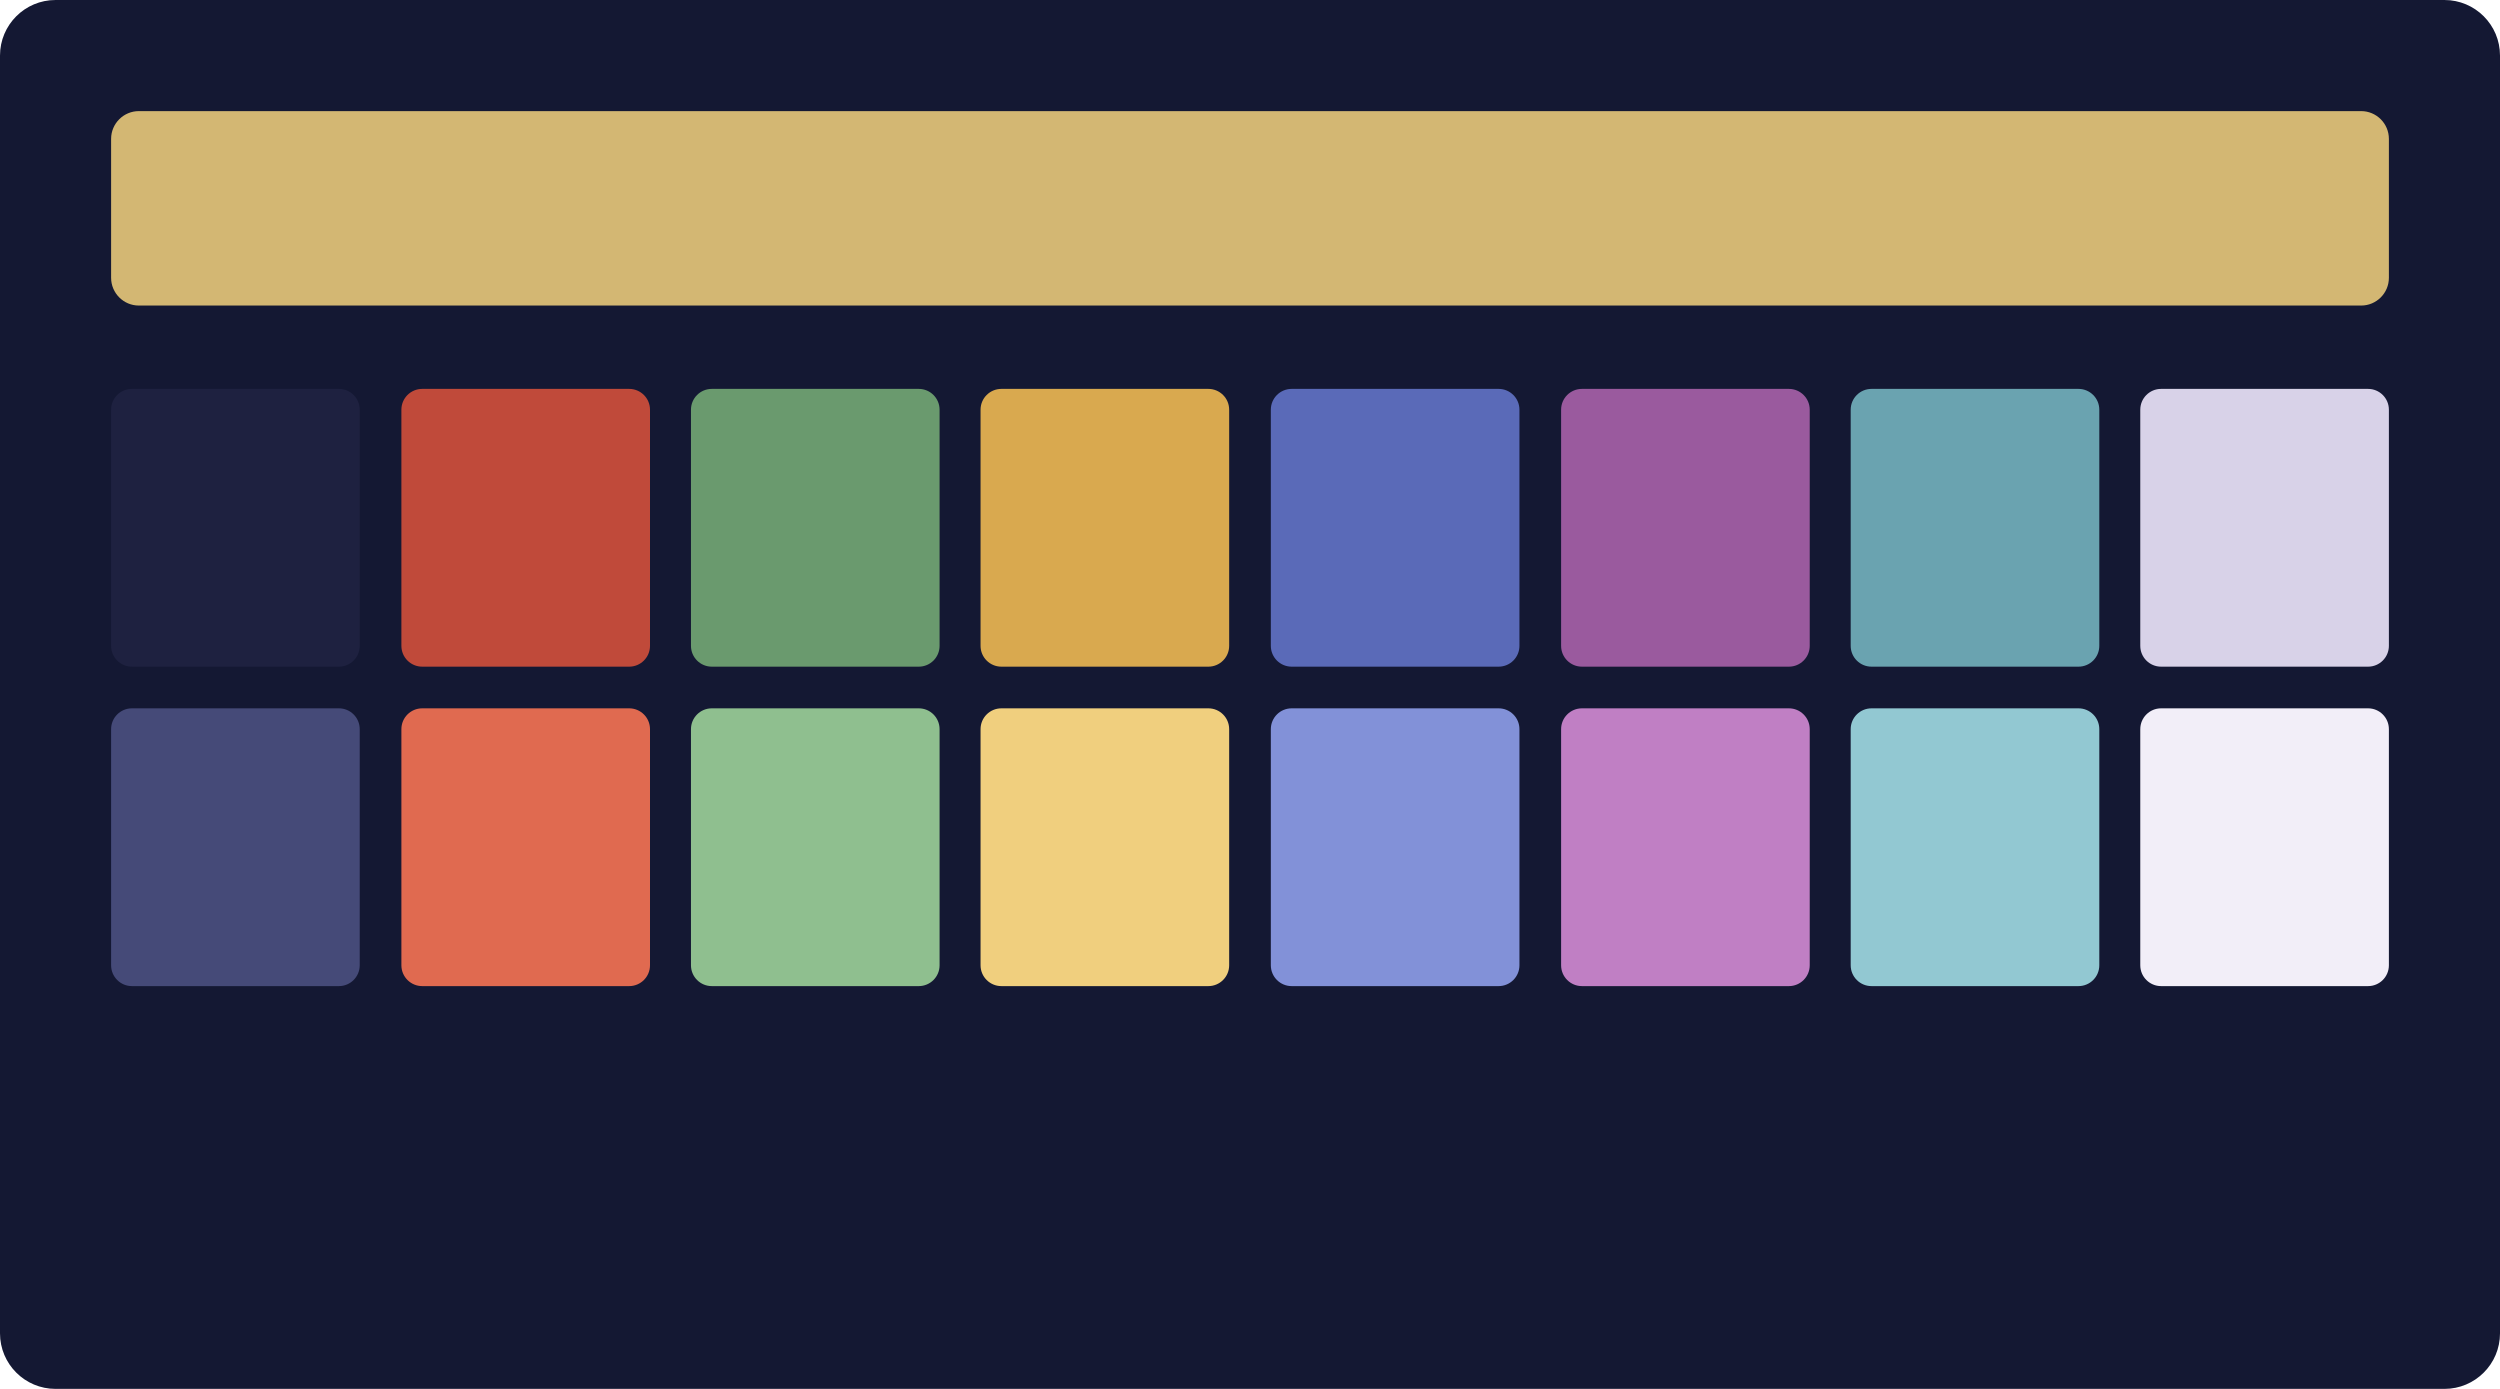
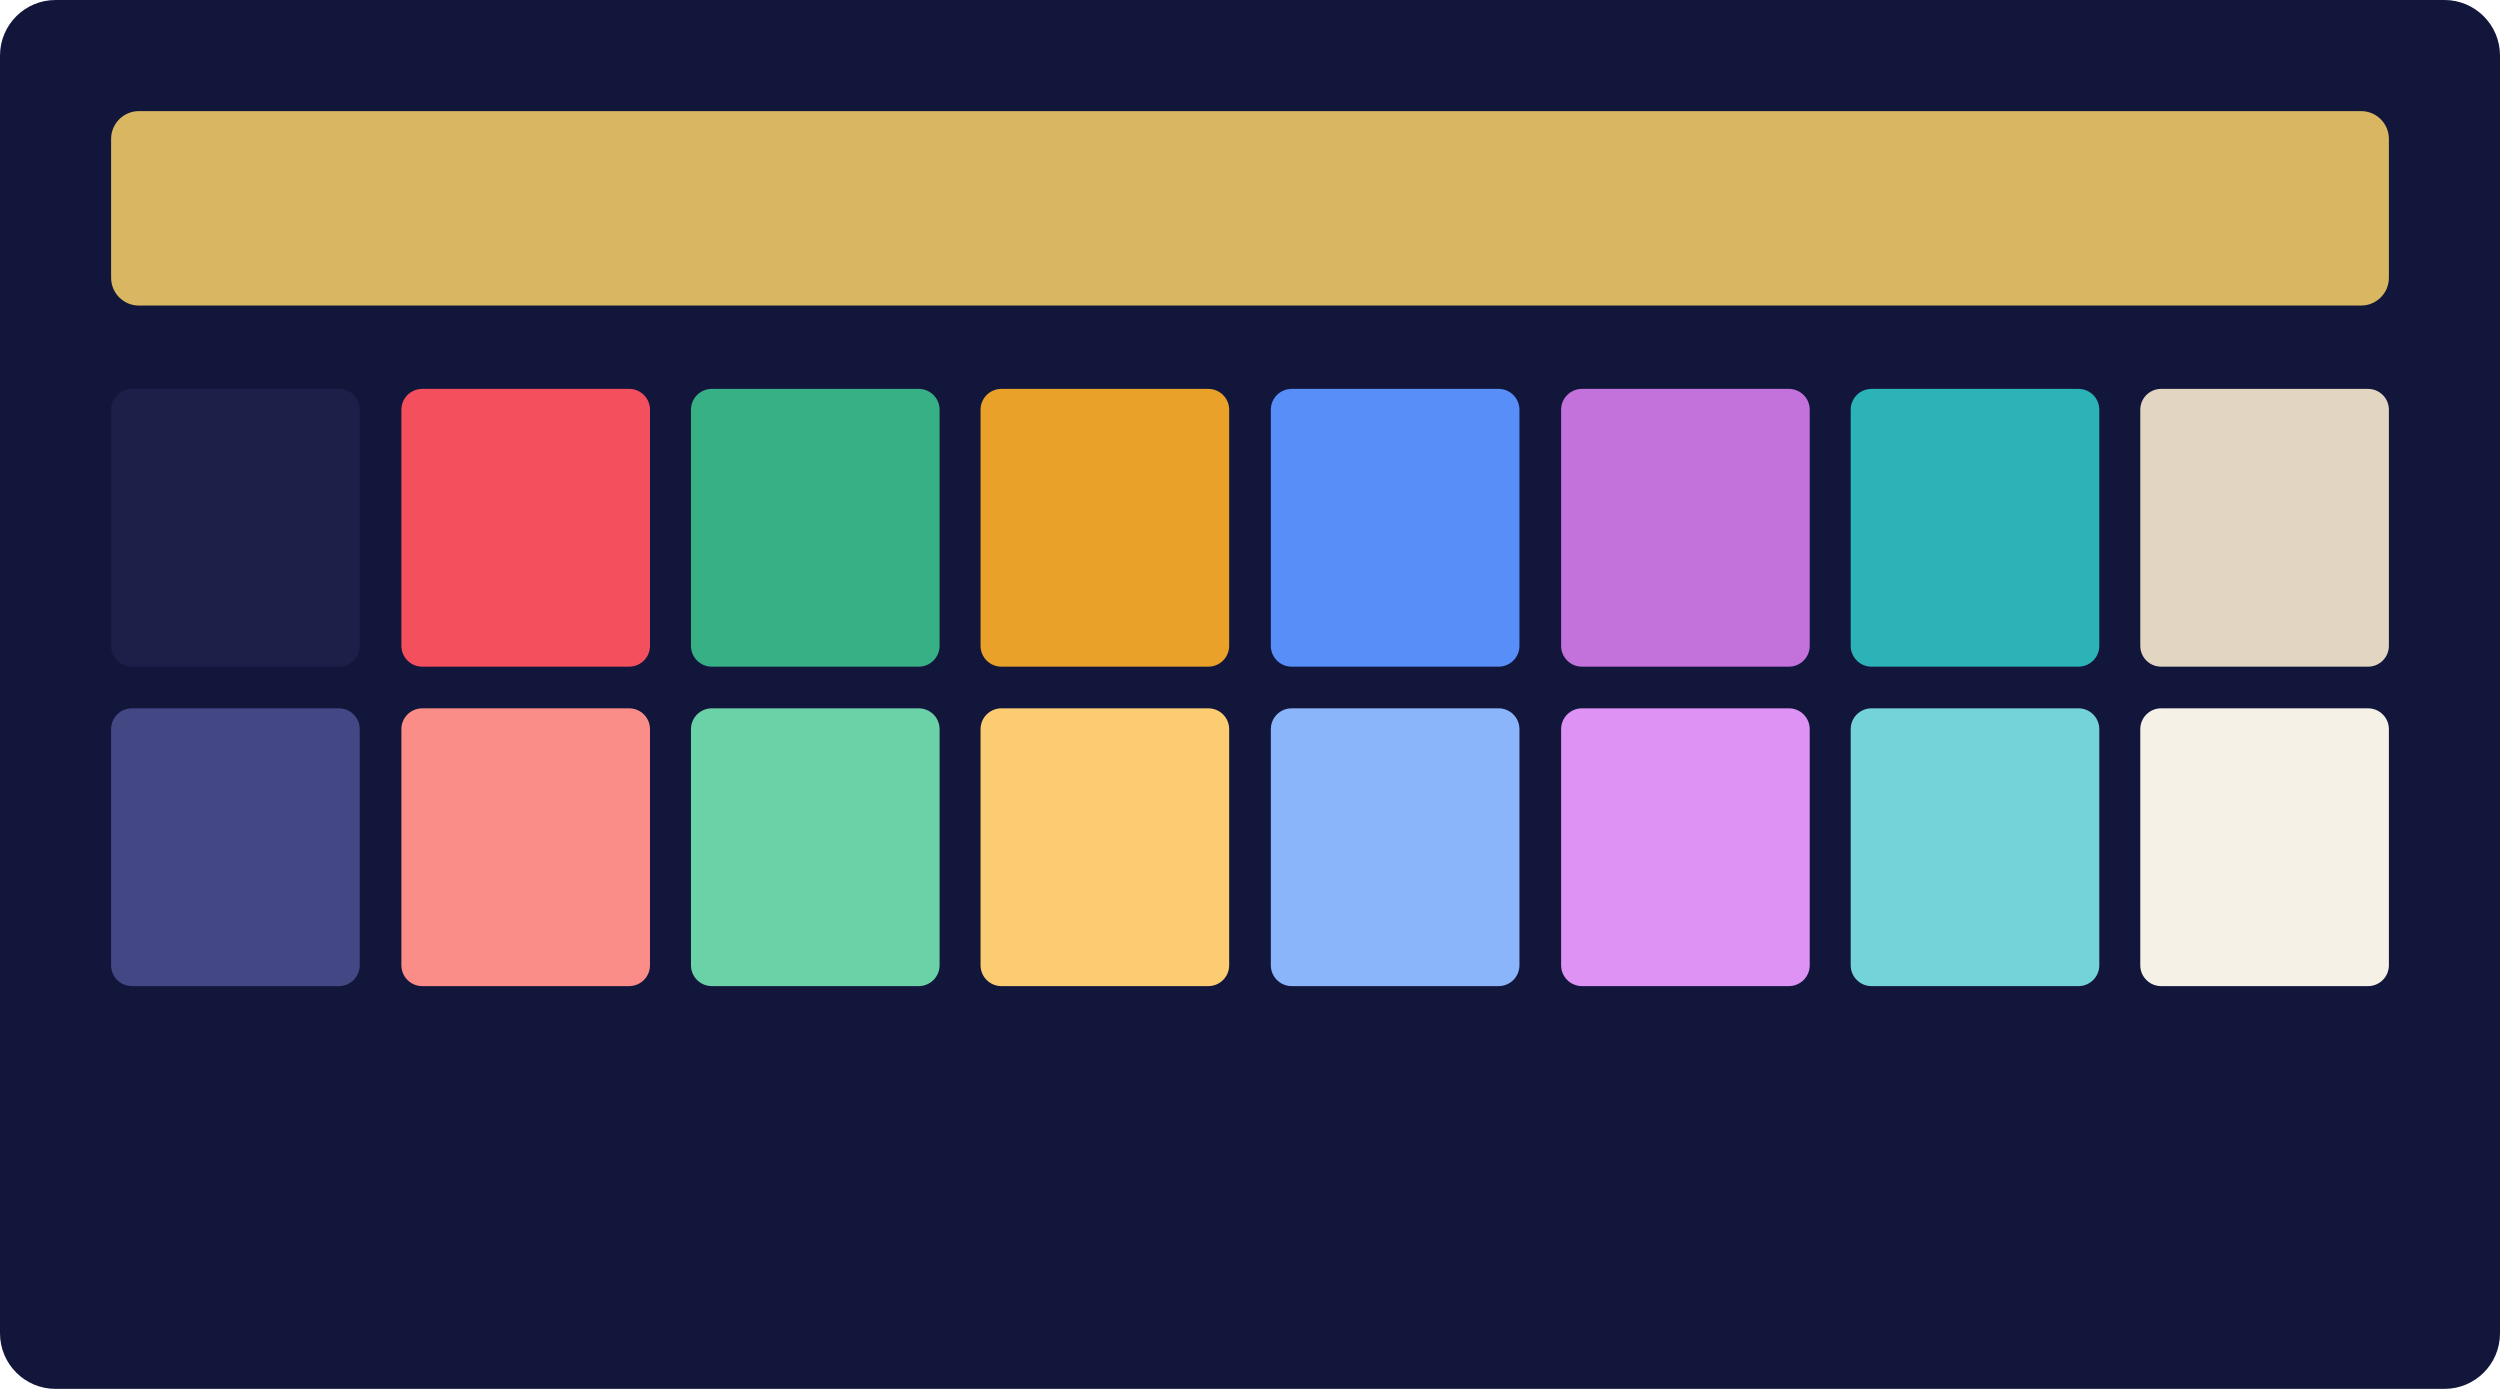
<svg xmlns="http://www.w3.org/2000/svg" width="360" height="200" viewBox="0 0 360 200">
-   <rect width="360" height="200" rx="8" fill="#141833" />
-   <rect x="16" y="16" width="328" height="28" rx="4" fill="#e8c97a" opacity="0.9" />
-   <rect x="16.0" y="56" width="35.8" height="40" rx="3" fill="#1e2140" />
-   <rect x="57.8" y="56" width="35.8" height="40" rx="3" fill="#c04a3a" />
-   <rect x="99.5" y="56" width="35.8" height="40" rx="3" fill="#6a9a6e" />
-   <rect x="141.2" y="56" width="35.8" height="40" rx="3" fill="#d9a94f" />
-   <rect x="183.0" y="56" width="35.8" height="40" rx="3" fill="#5a6ab8" />
-   <rect x="224.8" y="56" width="35.8" height="40" rx="3" fill="#9a5a9e" />
-   <rect x="266.5" y="56" width="35.8" height="40" rx="3" fill="#6aa3b0" />
-   <rect x="308.2" y="56" width="35.8" height="40" rx="3" fill="#d8d2e8" />
-   <rect x="16.0" y="102" width="35.8" height="40" rx="3" fill="#454a78" />
-   <rect x="57.8" y="102" width="35.8" height="40" rx="3" fill="#e06a50" />
-   <rect x="99.5" y="102" width="35.8" height="40" rx="3" fill="#8fbf8f" />
-   <rect x="141.2" y="102" width="35.8" height="40" rx="3" fill="#f0cf7e" />
-   <rect x="183.0" y="102" width="35.8" height="40" rx="3" fill="#8291d8" />
-   <rect x="224.8" y="102" width="35.8" height="40" rx="3" fill="#c07fc4" />
-   <rect x="266.5" y="102" width="35.8" height="40" rx="3" fill="#92c8d2" />
-   <rect x="308.2" y="102" width="35.8" height="40" rx="3" fill="#f2eef8" />
+   <rect width="360" height="200" rx="8" fill="#12163b" />
+   <rect x="16" y="16" width="328" height="28" rx="4" fill="#eec865" opacity="0.9" />
+   <rect x="16.0" y="56" width="35.8" height="40" rx="3" fill="#1d1f48" />
+   <rect x="57.8" y="56" width="35.8" height="40" rx="3" fill="#f44f5d" />
+   <rect x="99.5" y="56" width="35.8" height="40" rx="3" fill="#37b085" />
+   <rect x="141.2" y="56" width="35.8" height="40" rx="3" fill="#e9a129" />
+   <rect x="183.0" y="56" width="35.8" height="40" rx="3" fill="#578ef8" />
+   <rect x="224.8" y="56" width="35.8" height="40" rx="3" fill="#c372db" />
+   <rect x="266.5" y="56" width="35.8" height="40" rx="3" fill="#2bb3b7" />
+   <rect x="308.2" y="56" width="35.8" height="40" rx="3" fill="#e2d6c2" />
+   <rect x="16.0" y="102" width="35.8" height="40" rx="3" fill="#434784" />
+   <rect x="57.8" y="102" width="35.8" height="40" rx="3" fill="#fa8d87" />
+   <rect x="99.5" y="102" width="35.8" height="40" rx="3" fill="#6bd2a8" />
+   <rect x="141.2" y="102" width="35.8" height="40" rx="3" fill="#fccc72" />
+   <rect x="183.0" y="102" width="35.8" height="40" rx="3" fill="#8bb5fa" />
+   <rect x="224.8" y="102" width="35.8" height="40" rx="3" fill="#dd92f4" />
+   <rect x="266.5" y="102" width="35.8" height="40" rx="3" fill="#74d3d8" />
+   <rect x="308.2" y="102" width="35.8" height="40" rx="3" fill="#f6f1e7" />
</svg>
